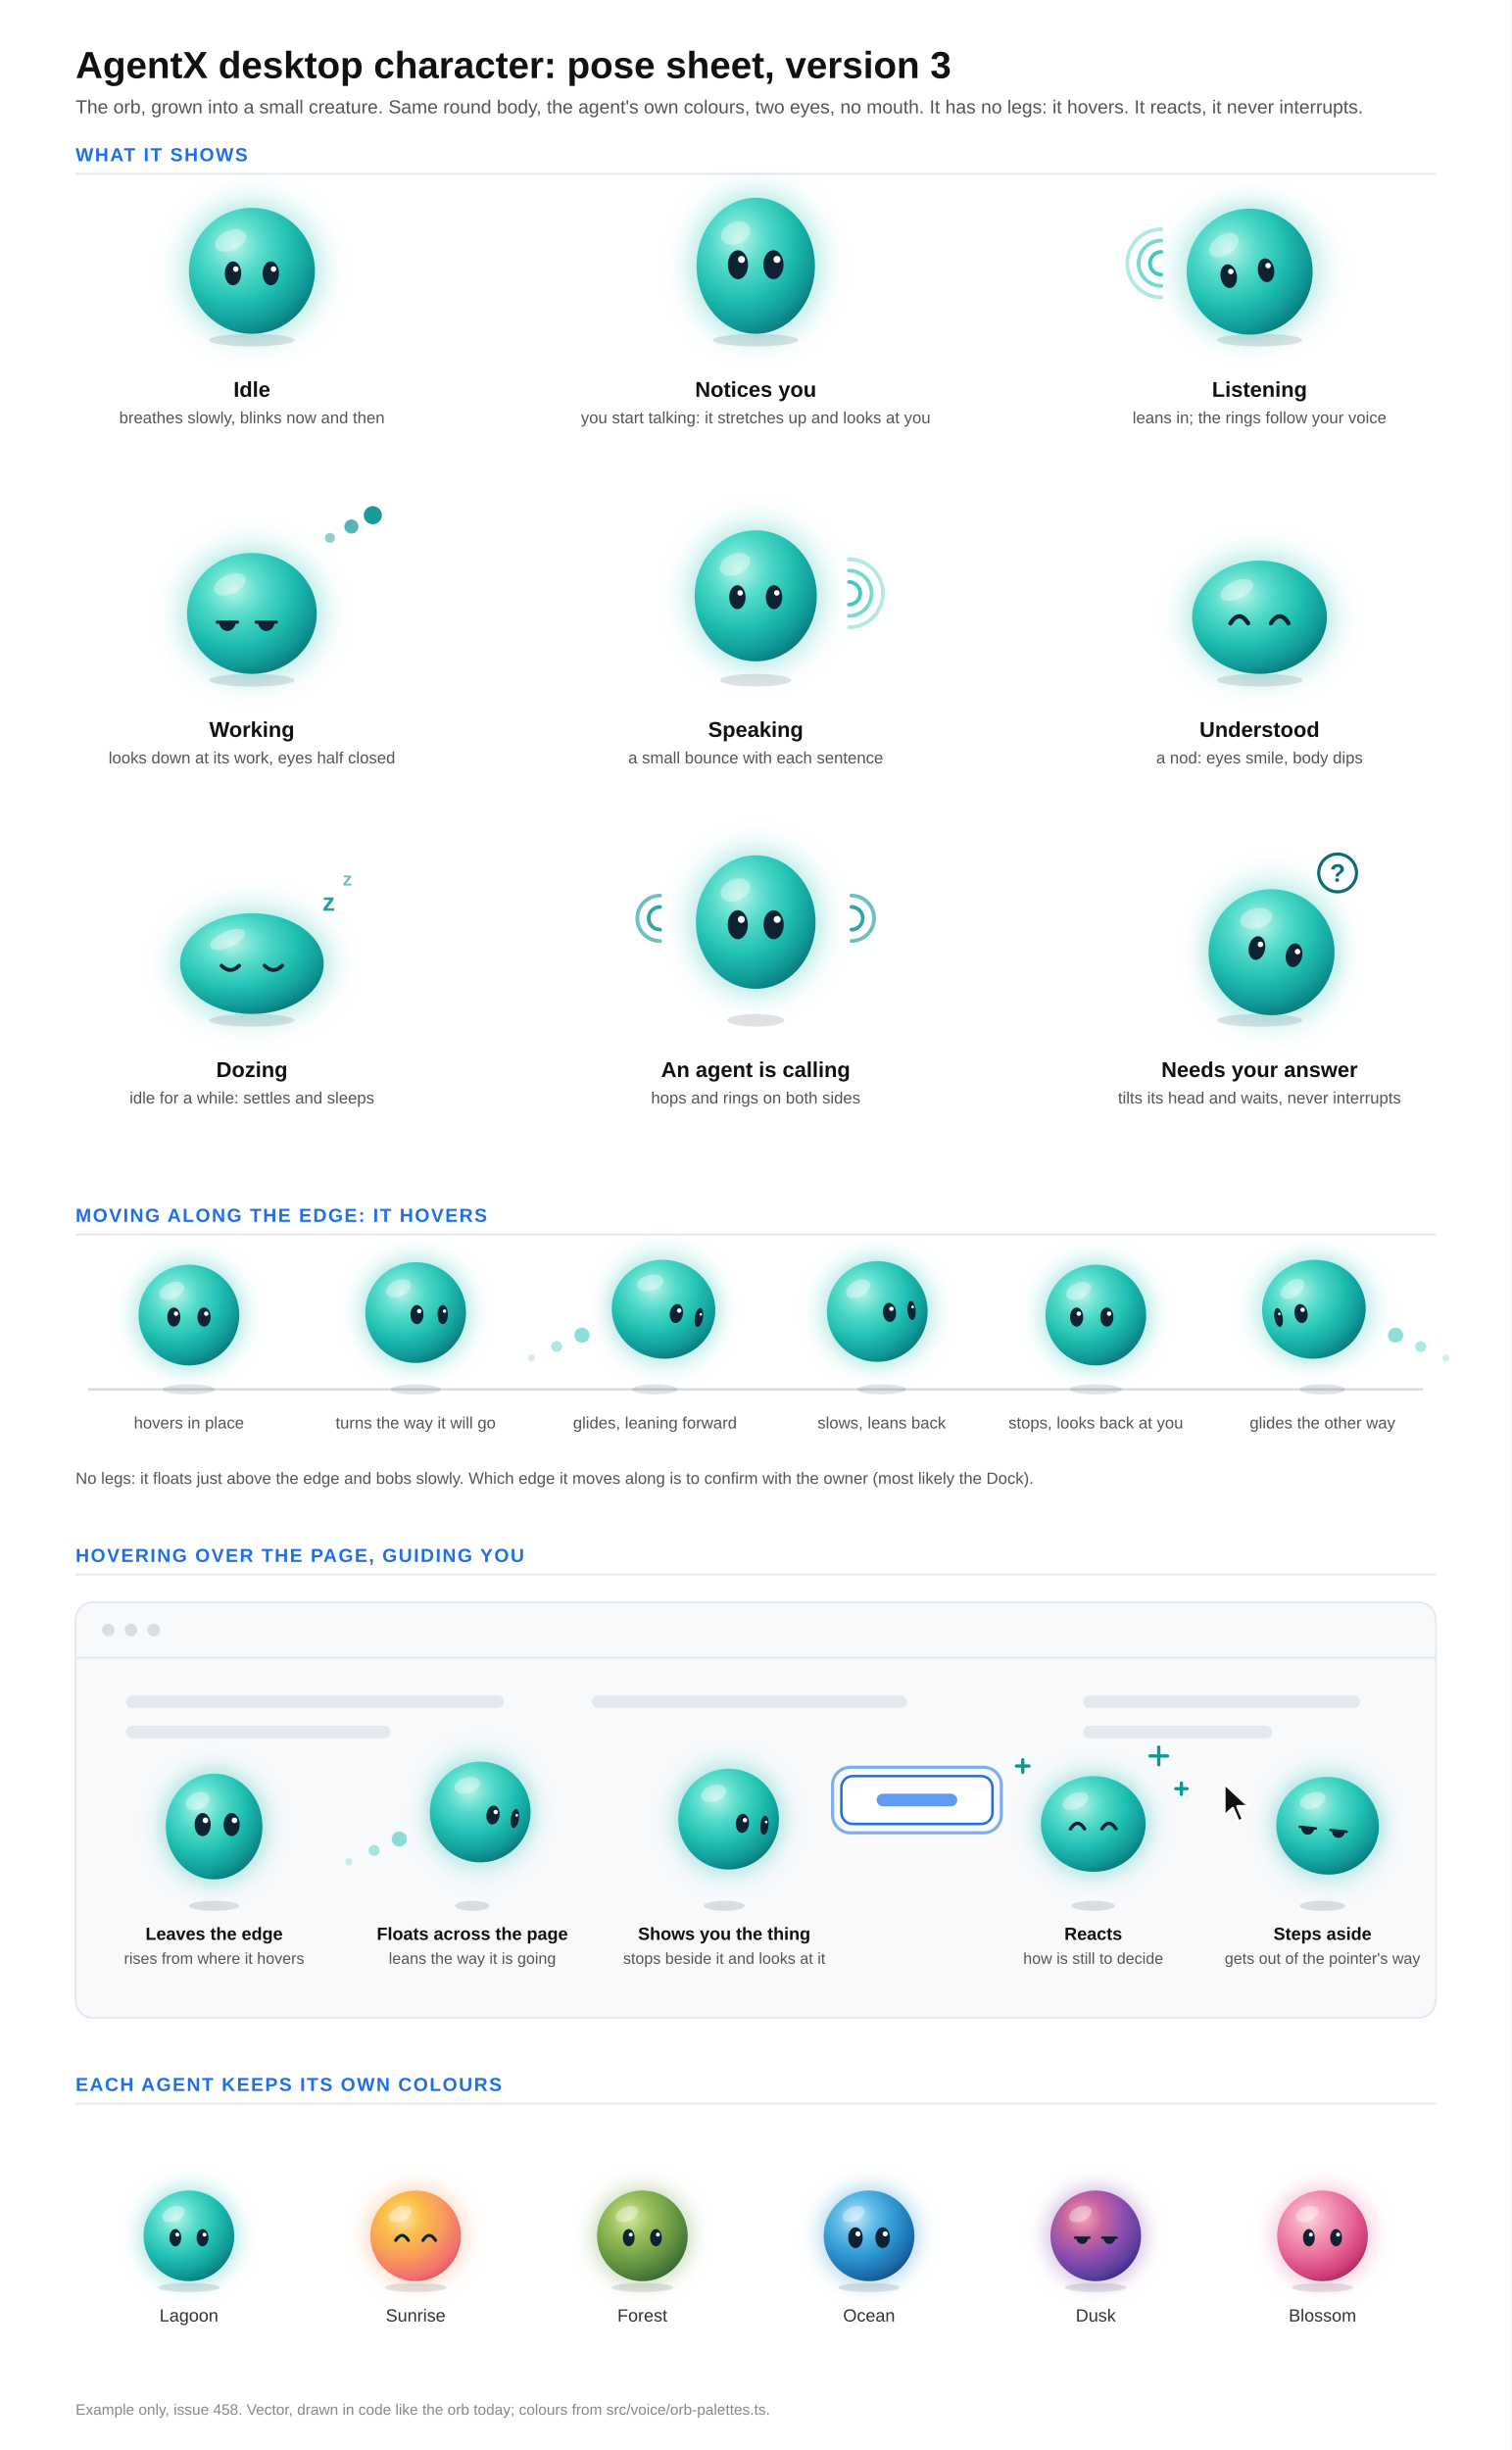
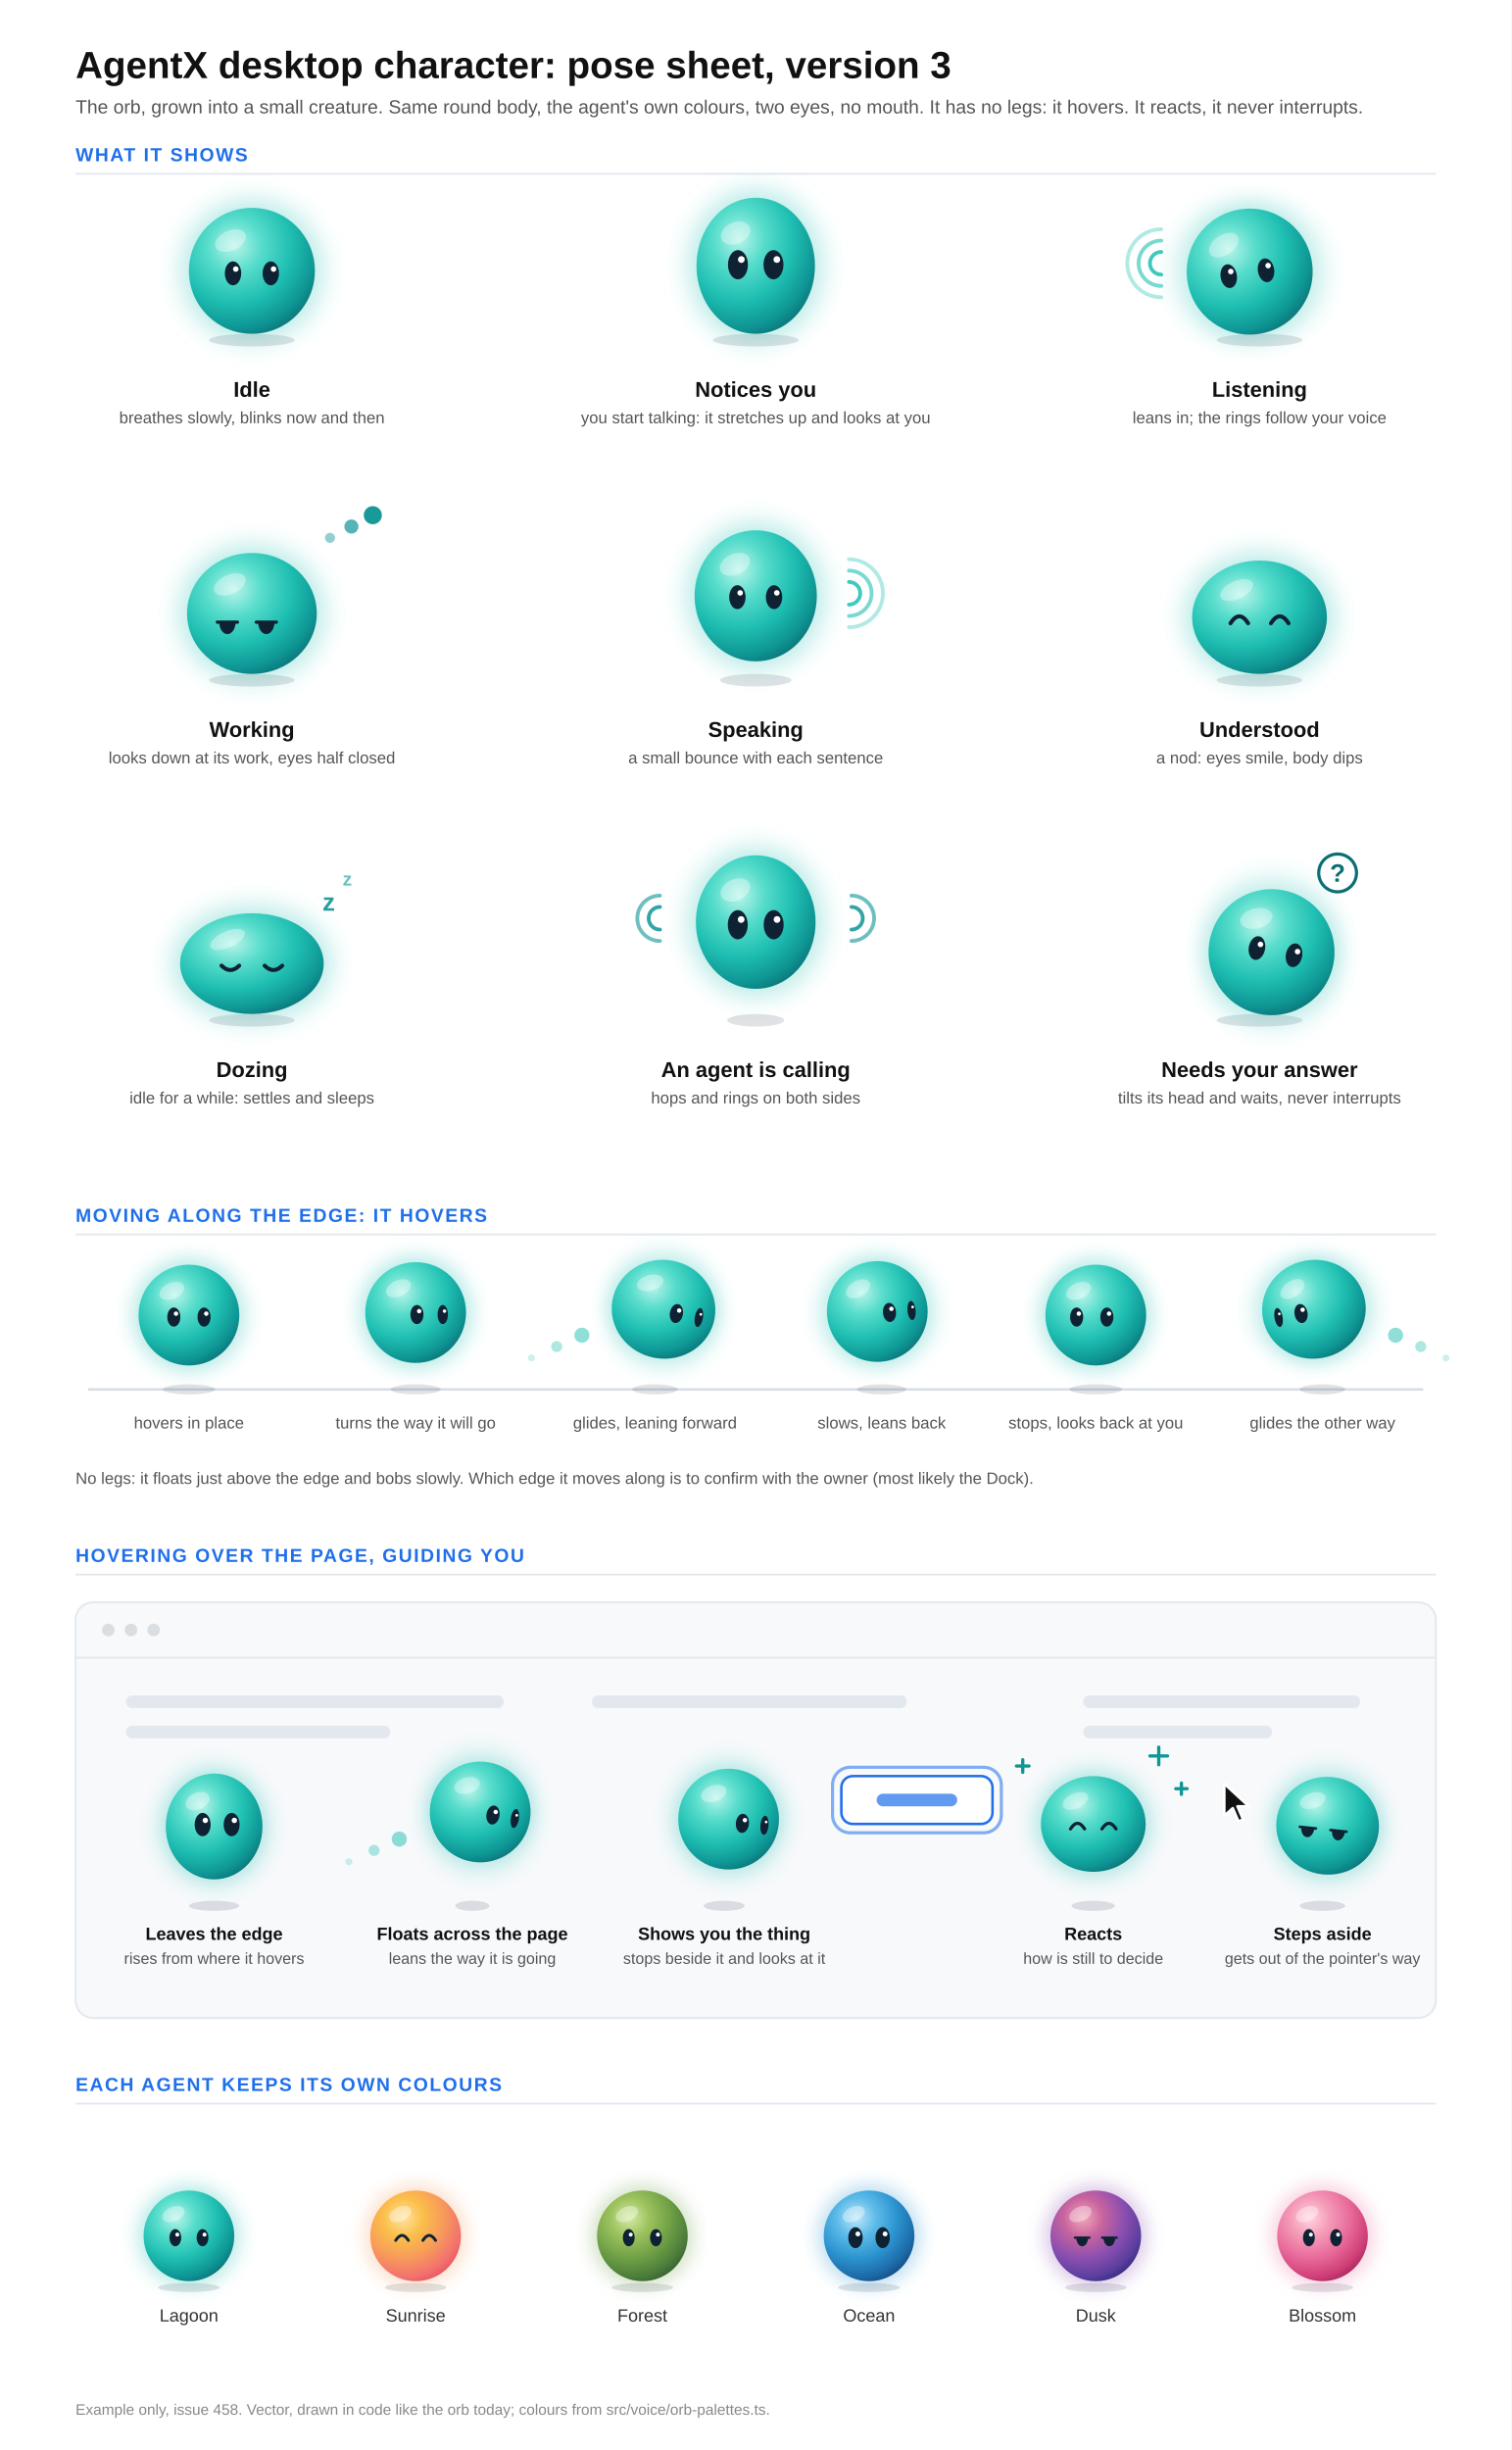
<svg xmlns="http://www.w3.org/2000/svg" viewBox="0 0 1200 1945" width="1200" height="1945" font-family="-apple-system, 'SF Pro Text', 'Helvetica Neue', Arial, sans-serif">
  <defs>
    <filter id="glow" x="-60%" y="-60%" width="220%" height="220%">
      <feGaussianBlur stdDeviation="9" />
    </filter>
    <radialGradient id="g-lagoon" cx="36%" cy="30%" r="78%">
      <stop offset="0" stop-color="#B8F4EA" />
      <stop offset=".28" stop-color="#56DCCB" />
      <stop offset=".58" stop-color="#1FBFB2" />
      <stop offset=".84" stop-color="#0E9594" />
      <stop offset="1" stop-color="#0B6E73" />
    </radialGradient>
    <radialGradient id="g-sunrise" cx="36%" cy="30%" r="78%">
      <stop offset="0" stop-color="#FFE3A3" />
      <stop offset=".28" stop-color="#FBBF4A" />
      <stop offset=".58" stop-color="#F79A5A" />
      <stop offset=".84" stop-color="#F2726F" />
      <stop offset="1" stop-color="#E8505B" />
    </radialGradient>
    <radialGradient id="g-forest" cx="36%" cy="30%" r="78%">
      <stop offset="0" stop-color="#D5EBA4" />
      <stop offset=".28" stop-color="#9CC25E" />
      <stop offset=".58" stop-color="#6FA046" />
      <stop offset=".84" stop-color="#4C7D3A" />
      <stop offset="1" stop-color="#2F5D34" />
    </radialGradient>
    <radialGradient id="g-ocean" cx="36%" cy="30%" r="78%">
      <stop offset="0" stop-color="#BFE6FA" />
      <stop offset=".28" stop-color="#5DBBE8" />
      <stop offset=".58" stop-color="#2B93CF" />
      <stop offset=".84" stop-color="#1C6BA8" />
      <stop offset="1" stop-color="#15457E" />
    </radialGradient>
    <radialGradient id="g-dusk" cx="36%" cy="30%" r="78%">
      <stop offset="0" stop-color="#F4A7B9" />
      <stop offset=".28" stop-color="#C8649E" />
      <stop offset=".58" stop-color="#8C4FB0" />
      <stop offset=".84" stop-color="#5B3E9E" />
      <stop offset="1" stop-color="#2E2A7A" />
    </radialGradient>
    <radialGradient id="g-blossom" cx="36%" cy="30%" r="78%">
      <stop offset="0" stop-color="#FFD6E0" />
      <stop offset=".28" stop-color="#F49BB8" />
      <stop offset=".58" stop-color="#E8699A" />
      <stop offset=".84" stop-color="#CF3F78" />
      <stop offset="1" stop-color="#A3245B" />
    </radialGradient>
  </defs>
  <rect width="1200" height="1945" fill="#fff" />
  <text x="60" y="62" font-size="30" font-weight="700" fill="#111">AgentX desktop character: pose sheet, version 3</text>
  <text x="60" y="90" font-size="15" fill="#555">The orb, grown into a small creature. Same round body, the agent's own colours, two eyes, no mouth. It has no legs: it hovers. It reacts, it never interrupts.</text>
  <text x="60" y="128" font-size="15" font-weight="700" fill="#1F6FEB" letter-spacing="1.2">WHAT IT SHOWS</text>
  <path d="M60,138 H1140" stroke="#E3E8EE" stroke-width="1.5" />
  <ellipse cx="200" cy="270.0" rx="34.0" ry="5.0" fill="#0F2233" opacity=".13" />
  <g transform="translate(200,265.0) scale(1.0) rotate(0)">
    <ellipse cx="0" cy="-50.0" rx="57.0" ry="57.0" fill="#1FBFB2" opacity=".30" filter="url(#glow)" />
    <ellipse cx="0" cy="-50.0" rx="50.0" ry="50.0" fill="url(#g-lagoon)" />
    <ellipse cx="-17.0" cy="-74.0" rx="13.0" ry="8.0" fill="#fff" opacity=".35" transform="rotate(-24 -17.0 -74.0)" />
-     <ellipse cx="15.0" cy="-48.0" rx="6.5" ry="9.5" fill="#0F2233" />
-     <circle cx="17.2" cy="-51.4" r="2.2" fill="#fff" />
-     <ellipse cx="-15.0" cy="-48.0" rx="6.5" ry="9.5" fill="#0F2233" />
-     <circle cx="-12.8" cy="-51.4" r="2.2" fill="#fff" />
+     <ellipse cx="15.0" cy="-48.0" rx="6.5" ry="9.5" fill="#0F2233" opacity="1" />
+     <circle cx="17.2" cy="-51.4" r="2.2" fill="#fff" opacity="1.0" />
+     <ellipse cx="-15.0" cy="-48.0" rx="6.5" ry="9.5" fill="#0F2233" opacity="1" />
+     <circle cx="-12.8" cy="-51.4" r="2.2" fill="#fff" opacity="1.0" />
  </g>
  <text x="200" y="315" text-anchor="middle" font-size="17" font-weight="600" fill="#111">Idle</text>
  <text x="200" y="336" text-anchor="middle" font-size="13" fill="#555">breathes slowly, blinks now and then</text>
  <ellipse cx="600" cy="270.0" rx="34.0" ry="5.0" fill="#0F2233" opacity=".13" />
  <g transform="translate(600,265.0) scale(1.0) rotate(0)">
    <ellipse cx="0" cy="-54.0" rx="54.0" ry="61.0" fill="#1FBFB2" opacity=".30" filter="url(#glow)" />
    <ellipse cx="0" cy="-54.0" rx="47.0" ry="54.0" fill="url(#g-lagoon)" />
    <ellipse cx="-15.98" cy="-79.92" rx="12.22" ry="8.64" fill="#fff" opacity=".35" transform="rotate(-24 -15.98 -79.92)" />
-     <ellipse cx="14.1" cy="-54.84" rx="8.0" ry="11.5" fill="#0F2233" />
-     <circle cx="16.9" cy="-59.04" r="2.8" fill="#fff" />
-     <ellipse cx="-14.1" cy="-54.84" rx="8.0" ry="11.5" fill="#0F2233" />
-     <circle cx="-11.3" cy="-59.04" r="2.8" fill="#fff" />
+     <ellipse cx="14.1" cy="-54.84" rx="7.93" ry="11.59" fill="#0F2233" opacity="1" />
+     <circle cx="16.784" cy="-58.988" r="2.684" fill="#fff" opacity="1.0" />
+     <ellipse cx="-14.1" cy="-54.84" rx="7.93" ry="11.59" fill="#0F2233" opacity="1" />
+     <circle cx="-11.416" cy="-58.988" r="2.684" fill="#fff" opacity="1.0" />
  </g>
  <text x="600" y="315" text-anchor="middle" font-size="17" font-weight="600" fill="#111">Notices you</text>
  <text x="600" y="336" text-anchor="middle" font-size="13" fill="#555">you start talking: it stretches up and looks at you</text>
  <ellipse cx="1000" cy="270.0" rx="34.0" ry="5.0" fill="#0F2233" opacity=".13" />
  <g transform="translate(1000,265.0) scale(1.0) rotate(-9)">
    <ellipse cx="0" cy="-50.0" rx="57.0" ry="57.0" fill="#1FBFB2" opacity=".30" filter="url(#glow)" />
    <ellipse cx="0" cy="-50.0" rx="50.0" ry="50.0" fill="url(#g-lagoon)" />
    <ellipse cx="-17.0" cy="-74.0" rx="13.0" ry="8.0" fill="#fff" opacity=".35" transform="rotate(-24 -17.0 -74.0)" />
-     <ellipse cx="13.0" cy="-49.0" rx="6.5" ry="9.5" fill="#0F2233" />
-     <circle cx="15.2" cy="-52.4" r="2.2" fill="#fff" />
-     <ellipse cx="-17.0" cy="-49.0" rx="6.5" ry="9.5" fill="#0F2233" />
-     <circle cx="-14.8" cy="-52.4" r="2.2" fill="#fff" />
+     <ellipse cx="13.0" cy="-49.0" rx="6.5" ry="9.5" fill="#0F2233" opacity="1" />
+     <circle cx="15.2" cy="-52.4" r="2.2" fill="#fff" opacity="1.0" />
+     <ellipse cx="-17.0" cy="-49.0" rx="6.5" ry="9.5" fill="#0F2233" opacity="1" />
+     <circle cx="-14.8" cy="-52.4" r="2.2" fill="#fff" opacity="1.0" />
  </g>
  <path d="M922,200 a9,9 0 0 0 0,18" fill="none" stroke="#1FBFB2" stroke-width="3" stroke-linecap="round" opacity="0.85" />
  <path d="M922,191 a18,18 0 0 0 0,36" fill="none" stroke="#1FBFB2" stroke-width="3" stroke-linecap="round" opacity="0.6" />
  <path d="M922,182 a27,27 0 0 0 0,54" fill="none" stroke="#1FBFB2" stroke-width="3" stroke-linecap="round" opacity="0.35" />
  <text x="1000" y="315" text-anchor="middle" font-size="17" font-weight="600" fill="#111">Listening</text>
  <text x="1000" y="336" text-anchor="middle" font-size="13" fill="#555">leans in; the rings follow your voice</text>
  <ellipse cx="200" cy="540.0" rx="34.0" ry="5.0" fill="#0F2233" opacity=".13" />
  <g transform="translate(200,535.0) scale(1.0) rotate(0)">
    <ellipse cx="0" cy="-48.0" rx="58.5" ry="55.0" fill="#1FBFB2" opacity=".30" filter="url(#glow)" />
    <ellipse cx="0" cy="-48.0" rx="51.5" ry="48.0" fill="url(#g-lagoon)" />
    <ellipse cx="-17.51" cy="-71.04" rx="13.39" ry="7.68" fill="#fff" opacity=".35" transform="rotate(-24 -17.51 -71.04)" />
-     <path d="M4.95,-41.08 a6.5,7 0 0 0 13.0,0 z" fill="#0F2233" />
-     <path d="M3.45,-41.08 h16.0" stroke="#0F2233" stroke-width="2.6" stroke-linecap="round" />
-     <path d="M-25.95,-41.08 a6.5,7 0 0 0 13.0,0 z" fill="#0F2233" />
-     <path d="M-27.45,-41.08 h16.0" stroke="#0F2233" stroke-width="2.6" stroke-linecap="round" />
+     <path d="M4.95,-41.08 A6.5,9.5 0 0 0 17.95,-41.08 Z" fill="#0F2233" opacity="1" />
+     <path d="M3.45,-41.08 h16.0" stroke="#0F2233" stroke-width="2.6" stroke-linecap="round" opacity="1" />
+     <circle cx="13.65" cy="-44.48" r="2.2" fill="#fff" opacity="0" />
+     <path d="M-25.95,-41.08 A6.5,9.5 0 0 0 -12.95,-41.08 Z" fill="#0F2233" opacity="1" />
+     <path d="M-27.45,-41.08 h16.0" stroke="#0F2233" stroke-width="2.6" stroke-linecap="round" opacity="1" />
+     <circle cx="-17.25" cy="-44.48" r="2.2" fill="#fff" opacity="0" />
  </g>
  <circle cx="262" cy="427" r="4.0" fill="#0E9594" opacity="0.45" />
  <circle cx="279" cy="418" r="5.6" fill="#0E9594" opacity="0.7" />
  <circle cx="296" cy="409" r="7.2" fill="#0E9594" opacity="0.95" />
  <text x="200" y="585" text-anchor="middle" font-size="17" font-weight="600" fill="#111">Working</text>
  <text x="200" y="606" text-anchor="middle" font-size="13" fill="#555">looks down at its work, eyes half closed</text>
  <ellipse cx="600" cy="540.0" rx="28.333" ry="5.0" fill="#0F2233" opacity=".13" />
  <g transform="translate(600,525.0) scale(1.0) rotate(0)">
    <ellipse cx="0" cy="-52.0" rx="55.5" ry="59.0" fill="#1FBFB2" opacity=".30" filter="url(#glow)" />
    <ellipse cx="0" cy="-52.0" rx="48.5" ry="52.0" fill="url(#g-lagoon)" />
    <ellipse cx="-16.49" cy="-76.96" rx="12.61" ry="8.32" fill="#fff" opacity=".35" transform="rotate(-24 -16.49 -76.96)" />
-     <ellipse cx="14.55" cy="-50.92" rx="6.5" ry="9.5" fill="#0F2233" />
-     <circle cx="16.75" cy="-54.32" r="2.2" fill="#fff" />
-     <ellipse cx="-14.55" cy="-50.92" rx="6.5" ry="9.5" fill="#0F2233" />
-     <circle cx="-12.35" cy="-54.32" r="2.2" fill="#fff" />
+     <ellipse cx="14.55" cy="-50.92" rx="6.5" ry="9.5" fill="#0F2233" opacity="1" />
+     <circle cx="16.75" cy="-54.32" r="2.2" fill="#fff" opacity="1.0" />
+     <ellipse cx="-14.55" cy="-50.92" rx="6.5" ry="9.5" fill="#0F2233" opacity="1" />
+     <circle cx="-12.35" cy="-54.32" r="2.2" fill="#fff" opacity="1.0" />
  </g>
  <path d="M674,462 a9,9 0 0 1 0,18" fill="none" stroke="#1FBFB2" stroke-width="3" stroke-linecap="round" opacity="0.85" />
  <path d="M674,453 a18,18 0 0 1 0,36" fill="none" stroke="#1FBFB2" stroke-width="3" stroke-linecap="round" opacity="0.6" />
  <path d="M674,444 a27,27 0 0 1 0,54" fill="none" stroke="#1FBFB2" stroke-width="3" stroke-linecap="round" opacity="0.35" />
  <text x="600" y="585" text-anchor="middle" font-size="17" font-weight="600" fill="#111">Speaking</text>
  <text x="600" y="606" text-anchor="middle" font-size="13" fill="#555">a small bounce with each sentence</text>
  <ellipse cx="1000" cy="540.0" rx="34.0" ry="5.0" fill="#0F2233" opacity=".13" />
  <g transform="translate(1000,535.0) scale(1.0) rotate(0)">
    <ellipse cx="0" cy="-45.0" rx="60.5" ry="52.0" fill="#1FBFB2" opacity=".30" filter="url(#glow)" />
    <ellipse cx="0" cy="-45.0" rx="53.5" ry="45.0" fill="url(#g-lagoon)" />
    <ellipse cx="-18.19" cy="-66.6" rx="13.91" ry="7.2" fill="#fff" opacity=".35" transform="rotate(-24 -18.19 -66.6)" />
-     <path d="M9.05,-40.2 q7.0,-11 14.0,0" fill="none" stroke="#0F2233" stroke-width="3.4" stroke-linecap="round" />
-     <path d="M-23.05,-40.2 q7.0,-11 14.0,0" fill="none" stroke="#0F2233" stroke-width="3.4" stroke-linecap="round" />
+     <path d="M9.05,-40.2 q7.0,-11 14.0,0" fill="none" stroke="#0F2233" stroke-width="3.2" stroke-linecap="round" opacity="1.0" />
+     <path d="M-23.05,-40.2 q7.0,-11 14.0,0" fill="none" stroke="#0F2233" stroke-width="3.2" stroke-linecap="round" opacity="1.0" />
  </g>
  <text x="1000" y="585" text-anchor="middle" font-size="17" font-weight="600" fill="#111">Understood</text>
  <text x="1000" y="606" text-anchor="middle" font-size="13" fill="#555">a nod: eyes smile, body dips</text>
  <ellipse cx="200" cy="810.0" rx="34.0" ry="5.0" fill="#0F2233" opacity=".13" />
  <g transform="translate(200,805.0) scale(1.0) rotate(0)">
    <ellipse cx="0" cy="-40.0" rx="64" ry="47.0" fill="#1FBFB2" opacity=".30" filter="url(#glow)" />
    <ellipse cx="0" cy="-40.0" rx="57" ry="40.0" fill="url(#g-lagoon)" />
    <ellipse cx="-19.38" cy="-59.2" rx="14.82" ry="6.4" fill="#fff" opacity=".35" transform="rotate(-24 -19.38 -59.2)" />
-     <path d="M10.1,-38.4 q7.0,7 14.0,0" fill="none" stroke="#0F2233" stroke-width="3" stroke-linecap="round" />
-     <path d="M-24.1,-38.4 q7.0,7 14.0,0" fill="none" stroke="#0F2233" stroke-width="3" stroke-linecap="round" />
+     <path d="M10.1,-38.4 q7.0,7 14.0,0" fill="none" stroke="#0F2233" stroke-width="3.2" stroke-linecap="round" opacity="1.0" />
+     <path d="M-24.1,-38.4 q7.0,7 14.0,0" fill="none" stroke="#0F2233" stroke-width="3.2" stroke-linecap="round" opacity="1.0" />
  </g>
  <text x="256" y="723" font-size="20" font-weight="700" fill="#0E9594" opacity=".9">z</text>
  <text x="272" y="703" font-size="15" font-weight="700" fill="#0E9594" opacity=".6">z</text>
  <text x="200" y="855" text-anchor="middle" font-size="17" font-weight="600" fill="#111">Dozing</text>
  <text x="200" y="876" text-anchor="middle" font-size="13" fill="#555">idle for a while: settles and sleeps</text>
  <ellipse cx="600" cy="810.0" rx="22.667" ry="5.0" fill="#0F2233" opacity=".13" />
  <g transform="translate(600,785.0) scale(1.0) rotate(0)">
    <ellipse cx="0" cy="-53.0" rx="54.5" ry="60.0" fill="#1FBFB2" opacity=".30" filter="url(#glow)" />
    <ellipse cx="0" cy="-53.0" rx="47.5" ry="53.0" fill="url(#g-lagoon)" />
    <ellipse cx="-16.15" cy="-78.44" rx="12.35" ry="8.48" fill="#fff" opacity=".35" transform="rotate(-24 -16.15 -78.44)" />
-     <ellipse cx="14.25" cy="-50.88" rx="8.0" ry="11.5" fill="#0F2233" />
-     <circle cx="17.05" cy="-55.08" r="2.8" fill="#fff" />
-     <ellipse cx="-14.25" cy="-50.88" rx="8.0" ry="11.5" fill="#0F2233" />
-     <circle cx="-11.45" cy="-55.08" r="2.8" fill="#fff" />
+     <ellipse cx="14.25" cy="-50.88" rx="7.93" ry="11.59" fill="#0F2233" opacity="1" />
+     <circle cx="16.934" cy="-55.028" r="2.684" fill="#fff" opacity="1.0" />
+     <ellipse cx="-14.25" cy="-50.88" rx="7.93" ry="11.59" fill="#0F2233" opacity="1" />
+     <circle cx="-11.566" cy="-55.028" r="2.684" fill="#fff" opacity="1.0" />
  </g>
  <path d="M676,720 a9,9 0 0 1 0,18" fill="none" stroke="#0E9594" stroke-width="3" stroke-linecap="round" opacity="0.85" />
  <path d="M676,711 a18,18 0 0 1 0,36" fill="none" stroke="#0E9594" stroke-width="3" stroke-linecap="round" opacity="0.6" />
  <path d="M524,720 a9,9 0 0 0 0,18" fill="none" stroke="#0E9594" stroke-width="3" stroke-linecap="round" opacity="0.85" />
  <path d="M524,711 a18,18 0 0 0 0,36" fill="none" stroke="#0E9594" stroke-width="3" stroke-linecap="round" opacity="0.6" />
  <text x="600" y="855" text-anchor="middle" font-size="17" font-weight="600" fill="#111">An agent is calling</text>
  <text x="600" y="876" text-anchor="middle" font-size="13" fill="#555">hops and rings on both sides</text>
  <ellipse cx="1000" cy="810.0" rx="34.0" ry="5.0" fill="#0F2233" opacity=".13" />
  <g transform="translate(1000,805.0) scale(1.0) rotate(11)">
    <ellipse cx="0" cy="-50.0" rx="57.0" ry="57.0" fill="#1FBFB2" opacity=".30" filter="url(#glow)" />
    <ellipse cx="0" cy="-50.0" rx="50.0" ry="50.0" fill="url(#g-lagoon)" />
    <ellipse cx="-17.0" cy="-74.0" rx="13.0" ry="8.0" fill="#fff" opacity=".35" transform="rotate(-24 -17.0 -74.0)" />
-     <ellipse cx="18.0" cy="-51.0" rx="6.5" ry="9.5" fill="#0F2233" />
-     <circle cx="20.2" cy="-54.4" r="2.2" fill="#fff" />
-     <ellipse cx="-12.0" cy="-51.0" rx="6.5" ry="9.5" fill="#0F2233" />
-     <circle cx="-9.8" cy="-54.4" r="2.2" fill="#fff" />
+     <ellipse cx="18.0" cy="-51.0" rx="6.5" ry="9.5" fill="#0F2233" opacity="1" />
+     <circle cx="20.2" cy="-54.4" r="2.2" fill="#fff" opacity="1.0" />
+     <ellipse cx="-12.0" cy="-51.0" rx="6.5" ry="9.5" fill="#0F2233" opacity="1" />
+     <circle cx="-9.8" cy="-54.4" r="2.2" fill="#fff" opacity="1.0" />
  </g>
  <circle cx="1062" cy="693" r="15" fill="#fff" stroke="#0B6E73" stroke-width="2.5" />
  <text x="1062" y="700" text-anchor="middle" font-size="20" font-weight="700" fill="#0B6E73">?</text>
  <text x="1000" y="855" text-anchor="middle" font-size="17" font-weight="600" fill="#111">Needs your answer</text>
  <text x="1000" y="876" text-anchor="middle" font-size="13" fill="#555">tilts its head and waits, never interrupts</text>
  <text x="60" y="970" font-size="15" font-weight="700" fill="#1F6FEB" letter-spacing="1.2">MOVING ALONG THE EDGE: IT HOVERS</text>
  <path d="M60,980 H1140" stroke="#E3E8EE" stroke-width="1.5" />
  <path d="M70,1103 H1130" stroke="#D9DEE3" stroke-width="2" />
  <ellipse cx="150" cy="1103.0" rx="20.853" ry="4.0" fill="#0F2233" opacity=".13" />
  <g transform="translate(150,1084.0) scale(0.8) rotate(0)">
    <ellipse cx="0" cy="-50.0" rx="57.0" ry="57.0" fill="#1FBFB2" opacity=".30" filter="url(#glow)" />
    <ellipse cx="0" cy="-50.0" rx="50.0" ry="50.0" fill="url(#g-lagoon)" />
    <ellipse cx="-17.0" cy="-74.0" rx="13.0" ry="8.0" fill="#fff" opacity=".35" transform="rotate(-24 -17.0 -74.0)" />
-     <ellipse cx="15.0" cy="-48.0" rx="6.5" ry="9.5" fill="#0F2233" />
-     <circle cx="17.2" cy="-51.4" r="2.2" fill="#fff" />
-     <ellipse cx="-15.0" cy="-48.0" rx="6.5" ry="9.5" fill="#0F2233" />
-     <circle cx="-12.8" cy="-51.4" r="2.2" fill="#fff" />
+     <ellipse cx="15.0" cy="-48.0" rx="6.5" ry="9.5" fill="#0F2233" opacity="1" />
+     <circle cx="17.2" cy="-51.4" r="2.2" fill="#fff" opacity="1.0" />
+     <ellipse cx="-15.0" cy="-48.0" rx="6.5" ry="9.5" fill="#0F2233" opacity="1" />
+     <circle cx="-12.8" cy="-51.4" r="2.2" fill="#fff" opacity="1.0" />
  </g>
  <text x="150" y="1134" text-anchor="middle" font-size="13" font-weight="400" fill="#555">hovers in place</text>
  <ellipse cx="330" cy="1103.0" rx="19.947" ry="4.0" fill="#0F2233" opacity=".13" />
  <g transform="translate(330,1082.0) scale(0.8) rotate(0)">
    <ellipse cx="0" cy="-50.0" rx="57.0" ry="57.0" fill="#1FBFB2" opacity=".30" filter="url(#glow)" />
    <ellipse cx="0" cy="-50.0" rx="50.0" ry="50.0" fill="url(#g-lagoon)" />
    <ellipse cx="-17.0" cy="-74.0" rx="13.0" ry="8.0" fill="#fff" opacity=".35" transform="rotate(-24 -17.0 -74.0)" />
-     <ellipse cx="26.9" cy="-48.0" rx="5.141" ry="9.5" fill="#0F2233" />
-     <circle cx="28.64" cy="-51.4" r="1.74" fill="#fff" />
-     <ellipse cx="1.3" cy="-48.0" rx="6.5" ry="9.5" fill="#0F2233" />
-     <circle cx="3.5" cy="-51.4" r="2.2" fill="#fff" />
+     <ellipse cx="26.9" cy="-48.0" rx="5.141" ry="9.5" fill="#0F2233" opacity="1" />
+     <circle cx="28.64" cy="-51.4" r="1.74" fill="#fff" opacity="1.0" />
+     <ellipse cx="1.3" cy="-48.0" rx="6.5" ry="9.5" fill="#0F2233" opacity="1" />
+     <circle cx="3.5" cy="-51.4" r="2.2" fill="#fff" opacity="1.0" />
  </g>
  <text x="330" y="1134" text-anchor="middle" font-size="13" font-weight="400" fill="#555">turns the way it will go</text>
  <ellipse cx="520" cy="1103.0" rx="18.133" ry="4.0" fill="#0F2233" opacity=".13" />
  <g transform="translate(520,1078.0) scale(0.8) rotate(10)">
    <ellipse cx="0" cy="-49.0" rx="58.5" ry="56.0" fill="#1FBFB2" opacity=".30" filter="url(#glow)" />
    <ellipse cx="0" cy="-49.0" rx="51.5" ry="49.0" fill="url(#g-lagoon)" />
    <ellipse cx="-17.51" cy="-72.52" rx="13.39" ry="7.84" fill="#fff" opacity=".35" transform="rotate(-24 -17.51 -72.52)" />
-     <ellipse cx="35.99" cy="-47.04" rx="4.03" ry="9.5" fill="#0F2233" />
-     <circle cx="37.354" cy="-50.44" r="1.364" fill="#fff" />
-     <ellipse cx="13.33" cy="-47.04" rx="6.5" ry="9.5" fill="#0F2233" />
-     <circle cx="15.53" cy="-50.44" r="2.2" fill="#fff" />
+     <ellipse cx="35.99" cy="-47.04" rx="4.03" ry="9.5" fill="#0F2233" opacity="1" />
+     <circle cx="37.354" cy="-50.44" r="1.364" fill="#fff" opacity="1.0" />
+     <ellipse cx="13.33" cy="-47.04" rx="6.5" ry="9.5" fill="#0F2233" opacity="1" />
+     <circle cx="15.53" cy="-50.44" r="2.2" fill="#fff" opacity="1.0" />
  </g>
  <circle cx="462" cy="1060" r="6.0" fill="#1FBFB2" opacity="0.5" />
  <circle cx="442" cy="1069" r="4.4" fill="#1FBFB2" opacity="0.36" />
  <circle cx="422" cy="1078" r="2.8" fill="#1FBFB2" opacity="0.22" />
  <text x="520" y="1134" text-anchor="middle" font-size="13" font-weight="400" fill="#555">glides, leaning forward</text>
  <ellipse cx="700" cy="1103.0" rx="19.493" ry="4.0" fill="#0F2233" opacity=".13" />
  <g transform="translate(700,1081.0) scale(0.8) rotate(-5)">
    <ellipse cx="0" cy="-50.0" rx="57.0" ry="57.0" fill="#1FBFB2" opacity=".30" filter="url(#glow)" />
    <ellipse cx="0" cy="-50.0" rx="50.0" ry="50.0" fill="url(#g-lagoon)" />
    <ellipse cx="-17.0" cy="-74.0" rx="13.0" ry="8.0" fill="#fff" opacity=".35" transform="rotate(-24 -17.0 -74.0)" />
-     <ellipse cx="34.0" cy="-48.0" rx="4.03" ry="9.5" fill="#0F2233" />
-     <circle cx="35.364" cy="-51.4" r="1.364" fill="#fff" />
-     <ellipse cx="12.0" cy="-48.0" rx="6.5" ry="9.5" fill="#0F2233" />
-     <circle cx="14.2" cy="-51.4" r="2.2" fill="#fff" />
+     <ellipse cx="34.0" cy="-48.0" rx="4.03" ry="9.5" fill="#0F2233" opacity="1" />
+     <circle cx="35.364" cy="-51.4" r="1.364" fill="#fff" opacity="1.0" />
+     <ellipse cx="12.0" cy="-48.0" rx="6.5" ry="9.5" fill="#0F2233" opacity="1" />
+     <circle cx="14.2" cy="-51.4" r="2.2" fill="#fff" opacity="1.0" />
  </g>
  <text x="700" y="1134" text-anchor="middle" font-size="13" font-weight="400" fill="#555">slows, leans back</text>
  <ellipse cx="870" cy="1103.0" rx="20.853" ry="4.0" fill="#0F2233" opacity=".13" />
  <g transform="translate(870,1084.0) scale(0.8) rotate(0)">
    <ellipse cx="0" cy="-50.0" rx="57.0" ry="57.0" fill="#1FBFB2" opacity=".30" filter="url(#glow)" />
    <ellipse cx="0" cy="-50.0" rx="50.0" ry="50.0" fill="url(#g-lagoon)" />
    <ellipse cx="-17.0" cy="-74.0" rx="13.0" ry="8.0" fill="#fff" opacity=".35" transform="rotate(-24 -17.0 -74.0)" />
-     <ellipse cx="11.0" cy="-48.0" rx="6.5" ry="9.5" fill="#0F2233" />
-     <circle cx="13.2" cy="-51.4" r="2.2" fill="#fff" />
-     <ellipse cx="-19.0" cy="-48.0" rx="6.5" ry="9.5" fill="#0F2233" />
-     <circle cx="-16.8" cy="-51.4" r="2.2" fill="#fff" />
+     <ellipse cx="11.0" cy="-48.0" rx="6.5" ry="9.5" fill="#0F2233" opacity="1" />
+     <circle cx="13.2" cy="-51.4" r="2.2" fill="#fff" opacity="1.0" />
+     <ellipse cx="-19.0" cy="-48.0" rx="6.5" ry="9.5" fill="#0F2233" opacity="1" />
+     <circle cx="-16.8" cy="-51.4" r="2.2" fill="#fff" opacity="1.0" />
  </g>
  <text x="870" y="1134" text-anchor="middle" font-size="13" font-weight="400" fill="#555">stops, looks back at you</text>
  <ellipse cx="1050" cy="1103.0" rx="18.133" ry="4.0" fill="#0F2233" opacity=".13" />
  <g transform="translate(1050,1078.0) scale(0.8) rotate(-10)">
    <ellipse cx="0" cy="-49.0" rx="58.5" ry="56.0" fill="#1FBFB2" opacity=".30" filter="url(#glow)" />
    <ellipse cx="0" cy="-49.0" rx="51.5" ry="49.0" fill="url(#g-lagoon)" />
    <ellipse cx="-17.51" cy="-72.52" rx="13.39" ry="7.84" fill="#fff" opacity=".35" transform="rotate(-24 -17.51 -72.52)" />
-     <ellipse cx="-35.99" cy="-47.04" rx="4.03" ry="9.5" fill="#0F2233" />
-     <circle cx="-34.626" cy="-50.44" r="1.364" fill="#fff" />
-     <ellipse cx="-13.33" cy="-47.04" rx="6.5" ry="9.5" fill="#0F2233" />
-     <circle cx="-11.13" cy="-50.44" r="2.2" fill="#fff" />
+     <ellipse cx="-35.99" cy="-47.04" rx="4.03" ry="9.5" fill="#0F2233" opacity="1" />
+     <circle cx="-34.626" cy="-50.44" r="1.364" fill="#fff" opacity="1.0" />
+     <ellipse cx="-13.33" cy="-47.04" rx="6.5" ry="9.5" fill="#0F2233" opacity="1" />
+     <circle cx="-11.13" cy="-50.44" r="2.2" fill="#fff" opacity="1.0" />
  </g>
  <circle cx="1108" cy="1060" r="6.0" fill="#1FBFB2" opacity="0.5" />
  <circle cx="1128" cy="1069" r="4.4" fill="#1FBFB2" opacity="0.36" />
  <circle cx="1148" cy="1078" r="2.8" fill="#1FBFB2" opacity="0.22" />
  <text x="1050" y="1134" text-anchor="middle" font-size="13" font-weight="400" fill="#555">glides the other way</text>
  <text x="60" y="1178" font-size="13" fill="#555">No legs: it floats just above the edge and bobs slowly. Which edge it moves along is to confirm with the owner (most likely the Dock).</text>
  <text x="60" y="1240" font-size="15" font-weight="700" fill="#1F6FEB" letter-spacing="1.2">HOVERING OVER THE PAGE, GUIDING YOU</text>
  <path d="M60,1250 H1140" stroke="#E3E8EE" stroke-width="1.5" />
  <rect x="60" y="1272" width="1080" height="330" rx="14" fill="#F7F9FB" stroke="#E3E8EE" stroke-width="1.5" />
  <circle cx="86" cy="1294" r="5" fill="#D9DEE3" />
  <circle cx="104" cy="1294" r="5" fill="#D9DEE3" />
  <circle cx="122" cy="1294" r="5" fill="#D9DEE3" />
  <path d="M60,1316 H1140" stroke="#E3E8EE" stroke-width="1.5" />
  <rect x="100" y="1346" width="300" height="10" rx="5" fill="#E3E8EE" />
  <rect x="100" y="1370" width="210" height="10" rx="5" fill="#E3E8EE" />
  <rect x="470" y="1346" width="250" height="10" rx="5" fill="#E3E8EE" />
  <rect x="860" y="1346" width="220" height="10" rx="5" fill="#E3E8EE" />
  <rect x="860" y="1370" width="150" height="10" rx="5" fill="#E3E8EE" />
  <rect x="661" y="1403" width="134" height="52" rx="14" fill="none" stroke="#1F6FEB" stroke-width="2.5" opacity=".55" />
  <rect x="668" y="1410" width="120" height="38" rx="9" fill="#fff" stroke="#1F6FEB" stroke-width="2" />
  <rect x="696" y="1424" width="64" height="10" rx="5" fill="#1F6FEB" opacity=".7" />
  <ellipse cx="170" cy="1513.0" rx="19.947" ry="4.0" fill="#0F2233" opacity=".13" />
  <g transform="translate(170,1492.0) scale(0.8) rotate(0)">
    <ellipse cx="0" cy="-52.5" rx="55.0" ry="59.5" fill="#1FBFB2" opacity=".30" filter="url(#glow)" />
    <ellipse cx="0" cy="-52.5" rx="48.0" ry="52.5" fill="url(#g-lagoon)" />
    <ellipse cx="-16.32" cy="-77.7" rx="12.48" ry="8.4" fill="#fff" opacity=".35" transform="rotate(-24 -16.32 -77.7)" />
-     <ellipse cx="17.4" cy="-54.4" rx="8.0" ry="11.5" fill="#0F2233" />
-     <circle cx="20.2" cy="-58.6" r="2.8" fill="#fff" />
-     <ellipse cx="-11.4" cy="-54.4" rx="8.0" ry="11.5" fill="#0F2233" />
-     <circle cx="-8.6" cy="-58.6" r="2.8" fill="#fff" />
+     <ellipse cx="17.4" cy="-54.4" rx="7.93" ry="11.59" fill="#0F2233" opacity="1" />
+     <circle cx="20.084" cy="-58.548" r="2.684" fill="#fff" opacity="1.0" />
+     <ellipse cx="-11.4" cy="-54.4" rx="7.93" ry="11.59" fill="#0F2233" opacity="1" />
+     <circle cx="-8.716" cy="-58.548" r="2.684" fill="#fff" opacity="1.0" />
  </g>
  <text x="170" y="1540" text-anchor="middle" font-size="14" font-weight="600" fill="#111">Leaves the edge</text>
  <text x="170" y="1559" text-anchor="middle" font-size="12.5" font-weight="400" fill="#555">rises from where it hovers</text>
  <ellipse cx="375" cy="1513.0" rx="13.6" ry="4.0" fill="#0F2233" opacity=".13" />
  <g transform="translate(375,1478.0) scale(0.8) rotate(9)">
    <ellipse cx="0" cy="-50.0" rx="57.0" ry="57.0" fill="#1FBFB2" opacity=".30" filter="url(#glow)" />
    <ellipse cx="0" cy="-50.0" rx="50.0" ry="50.0" fill="url(#g-lagoon)" />
    <ellipse cx="-17.0" cy="-74.0" rx="13.0" ry="8.0" fill="#fff" opacity=".35" transform="rotate(-24 -17.0 -74.0)" />
-     <ellipse cx="35.0" cy="-49.0" rx="4.03" ry="9.5" fill="#0F2233" />
-     <circle cx="36.364" cy="-52.4" r="1.364" fill="#fff" />
-     <ellipse cx="13.0" cy="-49.0" rx="6.5" ry="9.5" fill="#0F2233" />
-     <circle cx="15.2" cy="-52.4" r="2.2" fill="#fff" />
+     <ellipse cx="35.0" cy="-49.0" rx="4.03" ry="9.5" fill="#0F2233" opacity="1" />
+     <circle cx="36.364" cy="-52.4" r="1.364" fill="#fff" opacity="1.0" />
+     <ellipse cx="13.0" cy="-49.0" rx="6.5" ry="9.5" fill="#0F2233" opacity="1" />
+     <circle cx="15.2" cy="-52.4" r="2.2" fill="#fff" opacity="1.0" />
  </g>
  <circle cx="317" cy="1460" r="6.0" fill="#1FBFB2" opacity="0.5" />
  <circle cx="297" cy="1469" r="4.4" fill="#1FBFB2" opacity="0.36" />
  <circle cx="277" cy="1478" r="2.8" fill="#1FBFB2" opacity="0.22" />
  <text x="375" y="1540" text-anchor="middle" font-size="14" font-weight="600" fill="#111">Floats across the page</text>
  <text x="375" y="1559" text-anchor="middle" font-size="12.5" font-weight="400" fill="#555">leans the way it is going</text>
  <ellipse cx="575" cy="1513.0" rx="16.32" ry="4.0" fill="#0F2233" opacity=".13" />
  <g transform="translate(575,1484.0) scale(0.8) rotate(5)">
    <ellipse cx="0" cy="-50.0" rx="57.0" ry="57.0" fill="#1FBFB2" opacity=".30" filter="url(#glow)" />
    <ellipse cx="0" cy="-50.0" rx="50.0" ry="50.0" fill="url(#g-lagoon)" />
    <ellipse cx="-17.0" cy="-74.0" rx="13.0" ry="8.0" fill="#fff" opacity=".35" transform="rotate(-24 -17.0 -74.0)" />
-     <ellipse cx="36.0" cy="-47.0" rx="4.03" ry="9.5" fill="#0F2233" />
-     <circle cx="37.364" cy="-50.4" r="1.364" fill="#fff" />
-     <ellipse cx="14.0" cy="-47.0" rx="6.5" ry="9.5" fill="#0F2233" />
-     <circle cx="16.2" cy="-50.4" r="2.2" fill="#fff" />
+     <ellipse cx="36.0" cy="-47.0" rx="4.03" ry="9.5" fill="#0F2233" opacity="1" />
+     <circle cx="37.364" cy="-50.4" r="1.364" fill="#fff" opacity="1.0" />
+     <ellipse cx="14.0" cy="-47.0" rx="6.5" ry="9.5" fill="#0F2233" opacity="1" />
+     <circle cx="16.2" cy="-50.4" r="2.2" fill="#fff" opacity="1.0" />
  </g>
  <text x="575" y="1540" text-anchor="middle" font-size="14" font-weight="600" fill="#111">Shows you the thing</text>
  <text x="575" y="1559" text-anchor="middle" font-size="12.5" font-weight="400" fill="#555">stops beside it and looks at it</text>
  <ellipse cx="868" cy="1513.0" rx="17.227" ry="4.0" fill="#0F2233" opacity=".13" />
  <g transform="translate(868,1486.0) scale(0.8) rotate(0)">
    <ellipse cx="0" cy="-47.5" rx="59.0" ry="54.5" fill="#1FBFB2" opacity=".30" filter="url(#glow)" />
    <ellipse cx="0" cy="-47.5" rx="52.0" ry="47.5" fill="url(#g-lagoon)" />
    <ellipse cx="-17.68" cy="-70.3" rx="13.52" ry="7.6" fill="#fff" opacity=".35" transform="rotate(-24 -17.68 -70.3)" />
-     <path d="M8.6,-42.6 q7.0,-11 14.0,0" fill="none" stroke="#0F2233" stroke-width="3.4" stroke-linecap="round" />
-     <path d="M-22.6,-42.6 q7.0,-11 14.0,0" fill="none" stroke="#0F2233" stroke-width="3.4" stroke-linecap="round" />
+     <path d="M8.6,-42.6 q7.0,-11 14.0,0" fill="none" stroke="#0F2233" stroke-width="3.2" stroke-linecap="round" opacity="1.0" />
+     <path d="M-22.6,-42.6 q7.0,-11 14.0,0" fill="none" stroke="#0F2233" stroke-width="3.2" stroke-linecap="round" opacity="1.0" />
  </g>
  <path d="M920,1387 v14 M913,1394 h14" stroke="#0E9594" stroke-width="2.6" stroke-linecap="round" />
  <path d="M938,1415.5 v9.0 M933.5,1420 h9.0" stroke="#0E9594" stroke-width="2.6" stroke-linecap="round" />
  <path d="M812,1397 v10 M807,1402 h10" stroke="#0E9594" stroke-width="2.6" stroke-linecap="round" />
  <text x="868" y="1540" text-anchor="middle" font-size="14" font-weight="600" fill="#111">Reacts</text>
  <text x="868" y="1559" text-anchor="middle" font-size="12.5" font-weight="400" fill="#555">how is still to decide</text>
  <ellipse cx="1050" cy="1513.0" rx="18.133" ry="4.0" fill="#0F2233" opacity=".13" />
  <g transform="translate(1050,1488.0) scale(0.8) rotate(6)">
    <ellipse cx="0" cy="-48.5" rx="58.0" ry="55.5" fill="#1FBFB2" opacity=".30" filter="url(#glow)" />
    <ellipse cx="0" cy="-48.5" rx="51.0" ry="48.5" fill="url(#g-lagoon)" />
    <ellipse cx="-17.34" cy="-71.78" rx="13.26" ry="7.76" fill="#fff" opacity=".35" transform="rotate(-24 -17.34 -71.78)" />
-     <path d="M4.8,-44.56 a6.5,7 0 0 0 13.0,0 z" fill="#0F2233" />
-     <path d="M3.3,-44.56 h16.0" stroke="#0F2233" stroke-width="2.6" stroke-linecap="round" />
-     <path d="M-25.8,-44.56 a6.5,7 0 0 0 13.0,0 z" fill="#0F2233" />
-     <path d="M-27.3,-44.56 h16.0" stroke="#0F2233" stroke-width="2.6" stroke-linecap="round" />
+     <path d="M4.8,-44.56 A6.5,9.5 0 0 0 17.8,-44.56 Z" fill="#0F2233" opacity="1" />
+     <path d="M3.3,-44.56 h16.0" stroke="#0F2233" stroke-width="2.6" stroke-linecap="round" opacity="1" />
+     <circle cx="13.5" cy="-47.96" r="2.2" fill="#fff" opacity="0" />
+     <path d="M-25.8,-44.56 A6.5,9.5 0 0 0 -12.8,-44.56 Z" fill="#0F2233" opacity="1" />
+     <path d="M-27.3,-44.56 h16.0" stroke="#0F2233" stroke-width="2.6" stroke-linecap="round" opacity="1" />
+     <circle cx="-17.1" cy="-47.96" r="2.2" fill="#fff" opacity="0" />
  </g>
  <path transform="translate(972,1416) scale(1.5)" d="M0,0 V17 L4.5,13 L7.5,20 L10,19 L7,12 H13 Z" fill="#111" stroke="#fff" stroke-width="1.4" stroke-linejoin="round" />
  <text x="1050" y="1540" text-anchor="middle" font-size="14" font-weight="600" fill="#111">Steps aside</text>
  <text x="1050" y="1559" text-anchor="middle" font-size="12.5" font-weight="400" fill="#555">gets out of the pointer's way</text>
  <text x="60" y="1660" font-size="15" font-weight="700" fill="#1F6FEB" letter-spacing="1.2">EACH AGENT KEEPS ITS OWN COLOURS</text>
  <path d="M60,1670 H1140" stroke="#E3E8EE" stroke-width="1.5" />
  <ellipse cx="150" cy="1816.0" rx="24.48" ry="3.6" fill="#0F2233" opacity=".13" />
  <g transform="translate(150,1811.0) scale(0.72) rotate(0)">
    <ellipse cx="0" cy="-50.0" rx="57.0" ry="57.0" fill="#1FBFB2" opacity=".30" filter="url(#glow)" />
    <ellipse cx="0" cy="-50.0" rx="50.0" ry="50.0" fill="url(#g-lagoon)" />
    <ellipse cx="-17.0" cy="-74.0" rx="13.0" ry="8.0" fill="#fff" opacity=".35" transform="rotate(-24 -17.0 -74.0)" />
-     <ellipse cx="15.0" cy="-48.0" rx="6.5" ry="9.5" fill="#0F2233" />
-     <circle cx="17.2" cy="-51.4" r="2.2" fill="#fff" />
-     <ellipse cx="-15.0" cy="-48.0" rx="6.5" ry="9.5" fill="#0F2233" />
-     <circle cx="-12.8" cy="-51.4" r="2.2" fill="#fff" />
+     <ellipse cx="15.0" cy="-48.0" rx="6.5" ry="9.5" fill="#0F2233" opacity="1" />
+     <circle cx="17.2" cy="-51.4" r="2.2" fill="#fff" opacity="1.0" />
+     <ellipse cx="-15.0" cy="-48.0" rx="6.5" ry="9.5" fill="#0F2233" opacity="1" />
+     <circle cx="-12.8" cy="-51.4" r="2.2" fill="#fff" opacity="1.0" />
  </g>
  <text x="150" y="1843" text-anchor="middle" font-size="14" fill="#333">Lagoon</text>
  <ellipse cx="330" cy="1816.0" rx="24.48" ry="3.6" fill="#0F2233" opacity=".13" />
  <g transform="translate(330,1811.0) scale(0.72) rotate(0)">
    <ellipse cx="0" cy="-50.0" rx="57.0" ry="57.0" fill="#F79A5A" opacity=".30" filter="url(#glow)" />
    <ellipse cx="0" cy="-50.0" rx="50.0" ry="50.0" fill="url(#g-sunrise)" />
    <ellipse cx="-17.0" cy="-74.0" rx="13.0" ry="8.0" fill="#fff" opacity=".35" transform="rotate(-24 -17.0 -74.0)" />
-     <path d="M8.0,-45.0 q7.0,-11 14.0,0" fill="none" stroke="#0F2233" stroke-width="3.4" stroke-linecap="round" />
-     <path d="M-22.0,-45.0 q7.0,-11 14.0,0" fill="none" stroke="#0F2233" stroke-width="3.4" stroke-linecap="round" />
+     <path d="M8.0,-45.0 q7.0,-11 14.0,0" fill="none" stroke="#0F2233" stroke-width="3.2" stroke-linecap="round" opacity="1.0" />
+     <path d="M-22.0,-45.0 q7.0,-11 14.0,0" fill="none" stroke="#0F2233" stroke-width="3.2" stroke-linecap="round" opacity="1.0" />
  </g>
  <text x="330" y="1843" text-anchor="middle" font-size="14" fill="#333">Sunrise</text>
  <ellipse cx="510" cy="1816.0" rx="24.48" ry="3.6" fill="#0F2233" opacity=".13" />
  <g transform="translate(510,1811.0) scale(0.72) rotate(0)">
    <ellipse cx="0" cy="-50.0" rx="57.0" ry="57.0" fill="#6FA046" opacity=".30" filter="url(#glow)" />
    <ellipse cx="0" cy="-50.0" rx="50.0" ry="50.0" fill="url(#g-forest)" />
    <ellipse cx="-17.0" cy="-74.0" rx="13.0" ry="8.0" fill="#fff" opacity=".35" transform="rotate(-24 -17.0 -74.0)" />
-     <ellipse cx="15.0" cy="-48.0" rx="6.5" ry="9.5" fill="#0F2233" />
-     <circle cx="17.2" cy="-51.4" r="2.2" fill="#fff" />
-     <ellipse cx="-15.0" cy="-48.0" rx="6.5" ry="9.5" fill="#0F2233" />
-     <circle cx="-12.8" cy="-51.4" r="2.2" fill="#fff" />
+     <ellipse cx="15.0" cy="-48.0" rx="6.5" ry="9.5" fill="#0F2233" opacity="1" />
+     <circle cx="17.2" cy="-51.4" r="2.2" fill="#fff" opacity="1.0" />
+     <ellipse cx="-15.0" cy="-48.0" rx="6.5" ry="9.5" fill="#0F2233" opacity="1" />
+     <circle cx="-12.8" cy="-51.4" r="2.2" fill="#fff" opacity="1.0" />
  </g>
  <text x="510" y="1843" text-anchor="middle" font-size="14" fill="#333">Forest</text>
  <ellipse cx="690" cy="1816.0" rx="24.48" ry="3.6" fill="#0F2233" opacity=".13" />
  <g transform="translate(690,1811.0) scale(0.72) rotate(0)">
    <ellipse cx="0" cy="-50.0" rx="57.0" ry="57.0" fill="#2B93CF" opacity=".30" filter="url(#glow)" />
    <ellipse cx="0" cy="-50.0" rx="50.0" ry="50.0" fill="url(#g-ocean)" />
    <ellipse cx="-17.0" cy="-74.0" rx="13.0" ry="8.0" fill="#fff" opacity=".35" transform="rotate(-24 -17.0 -74.0)" />
-     <ellipse cx="15.0" cy="-48.0" rx="8.0" ry="11.5" fill="#0F2233" />
-     <circle cx="17.8" cy="-52.2" r="2.8" fill="#fff" />
-     <ellipse cx="-15.0" cy="-48.0" rx="8.0" ry="11.5" fill="#0F2233" />
-     <circle cx="-12.2" cy="-52.2" r="2.8" fill="#fff" />
+     <ellipse cx="15.0" cy="-48.0" rx="7.93" ry="11.59" fill="#0F2233" opacity="1" />
+     <circle cx="17.684" cy="-52.148" r="2.684" fill="#fff" opacity="1.0" />
+     <ellipse cx="-15.0" cy="-48.0" rx="7.93" ry="11.59" fill="#0F2233" opacity="1" />
+     <circle cx="-12.316" cy="-52.148" r="2.684" fill="#fff" opacity="1.0" />
  </g>
  <text x="690" y="1843" text-anchor="middle" font-size="14" fill="#333">Ocean</text>
  <ellipse cx="870" cy="1816.0" rx="24.48" ry="3.6" fill="#0F2233" opacity=".13" />
  <g transform="translate(870,1811.0) scale(0.72) rotate(0)">
    <ellipse cx="0" cy="-50.0" rx="57.0" ry="57.0" fill="#8C4FB0" opacity=".30" filter="url(#glow)" />
    <ellipse cx="0" cy="-50.0" rx="50.0" ry="50.0" fill="url(#g-dusk)" />
    <ellipse cx="-17.0" cy="-74.0" rx="13.0" ry="8.0" fill="#fff" opacity=".35" transform="rotate(-24 -17.0 -74.0)" />
-     <path d="M8.5,-48.0 a6.5,7 0 0 0 13.0,0 z" fill="#0F2233" />
-     <path d="M7.0,-48.0 h16.0" stroke="#0F2233" stroke-width="2.6" stroke-linecap="round" />
-     <path d="M-21.5,-48.0 a6.5,7 0 0 0 13.0,0 z" fill="#0F2233" />
-     <path d="M-23.0,-48.0 h16.0" stroke="#0F2233" stroke-width="2.6" stroke-linecap="round" />
+     <path d="M8.5,-48.0 A6.5,9.5 0 0 0 21.5,-48.0 Z" fill="#0F2233" opacity="1" />
+     <path d="M7.0,-48.0 h16.0" stroke="#0F2233" stroke-width="2.6" stroke-linecap="round" opacity="1" />
+     <circle cx="17.2" cy="-51.4" r="2.2" fill="#fff" opacity="0" />
+     <path d="M-21.5,-48.0 A6.5,9.5 0 0 0 -8.5,-48.0 Z" fill="#0F2233" opacity="1" />
+     <path d="M-23.0,-48.0 h16.0" stroke="#0F2233" stroke-width="2.6" stroke-linecap="round" opacity="1" />
+     <circle cx="-12.8" cy="-51.4" r="2.2" fill="#fff" opacity="0" />
  </g>
  <text x="870" y="1843" text-anchor="middle" font-size="14" fill="#333">Dusk</text>
  <ellipse cx="1050" cy="1816.0" rx="24.48" ry="3.6" fill="#0F2233" opacity=".13" />
  <g transform="translate(1050,1811.0) scale(0.72) rotate(0)">
    <ellipse cx="0" cy="-50.0" rx="57.0" ry="57.0" fill="#E8699A" opacity=".30" filter="url(#glow)" />
    <ellipse cx="0" cy="-50.0" rx="50.0" ry="50.0" fill="url(#g-blossom)" />
    <ellipse cx="-17.0" cy="-74.0" rx="13.0" ry="8.0" fill="#fff" opacity=".35" transform="rotate(-24 -17.0 -74.0)" />
-     <ellipse cx="15.0" cy="-48.0" rx="6.5" ry="9.5" fill="#0F2233" />
-     <circle cx="17.2" cy="-51.4" r="2.2" fill="#fff" />
-     <ellipse cx="-15.0" cy="-48.0" rx="6.5" ry="9.5" fill="#0F2233" />
-     <circle cx="-12.8" cy="-51.4" r="2.2" fill="#fff" />
+     <ellipse cx="15.0" cy="-48.0" rx="6.5" ry="9.5" fill="#0F2233" opacity="1" />
+     <circle cx="17.2" cy="-51.4" r="2.2" fill="#fff" opacity="1.0" />
+     <ellipse cx="-15.0" cy="-48.0" rx="6.5" ry="9.5" fill="#0F2233" opacity="1" />
+     <circle cx="-12.8" cy="-51.4" r="2.2" fill="#fff" opacity="1.0" />
  </g>
  <text x="1050" y="1843" text-anchor="middle" font-size="14" fill="#333">Blossom</text>
  <text x="60" y="1917" font-size="12" fill="#888">Example only, issue 458. Vector, drawn in code like the orb today; colours from src/voice/orb-palettes.ts.</text>
</svg>
